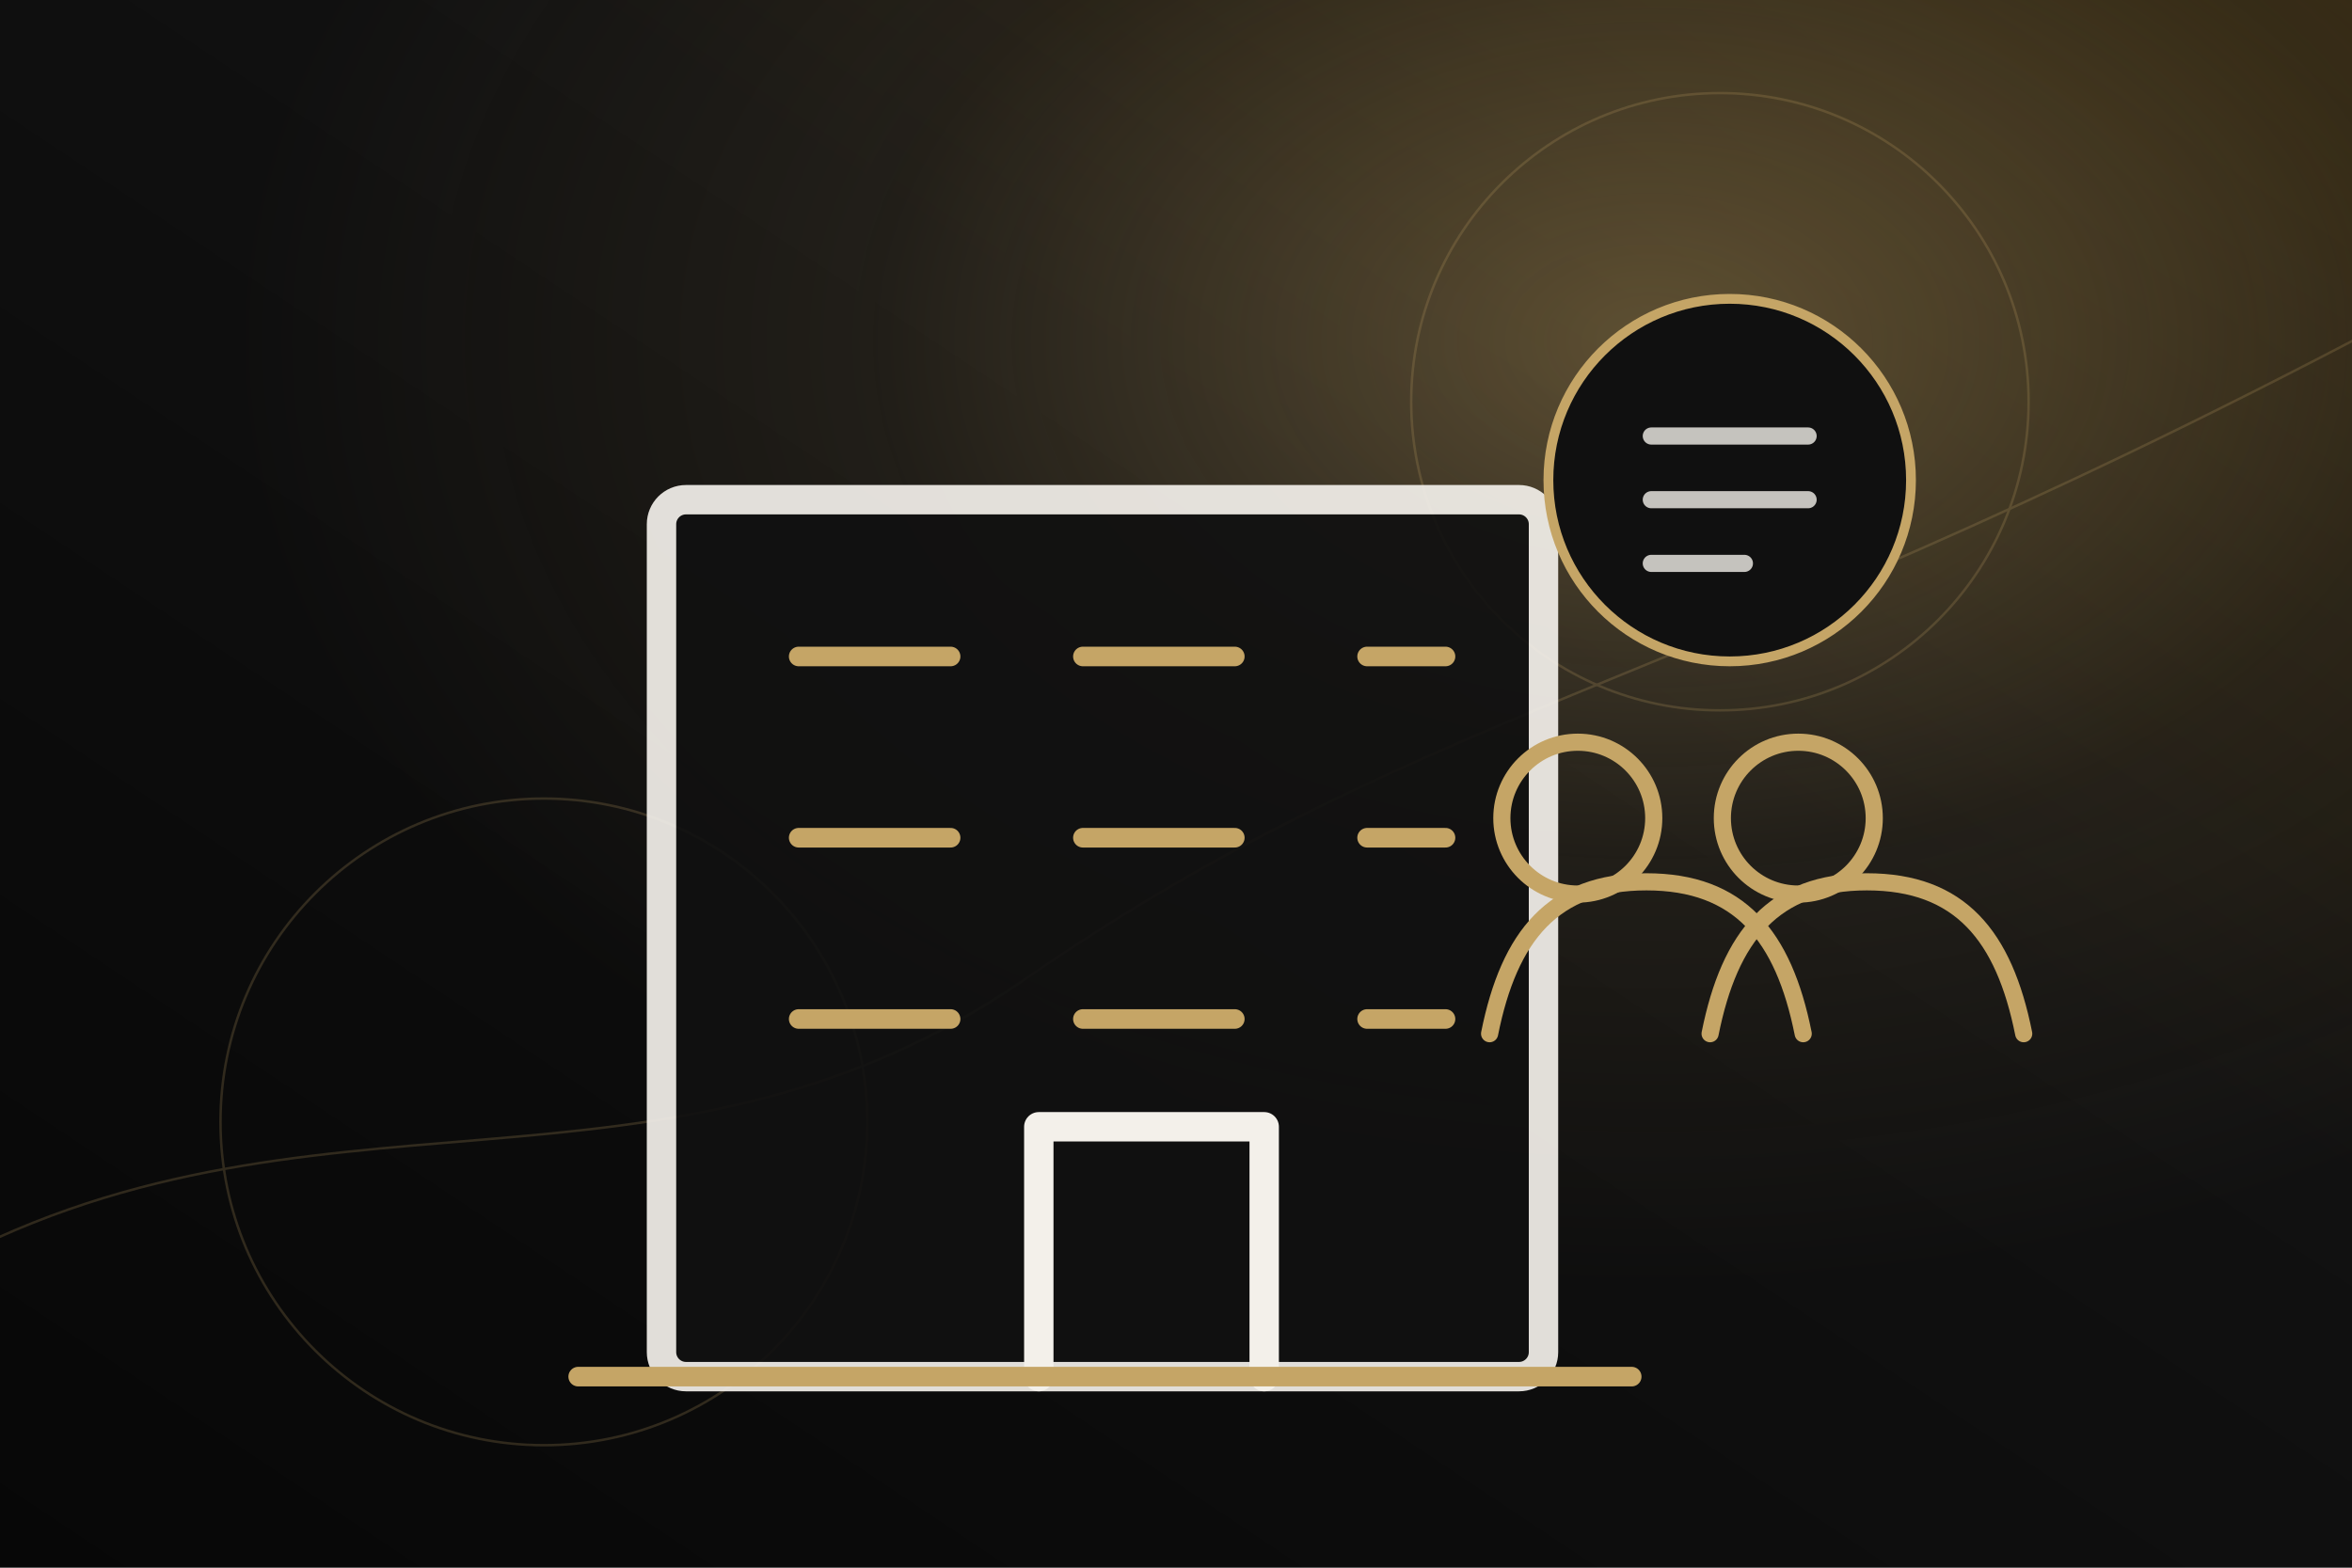
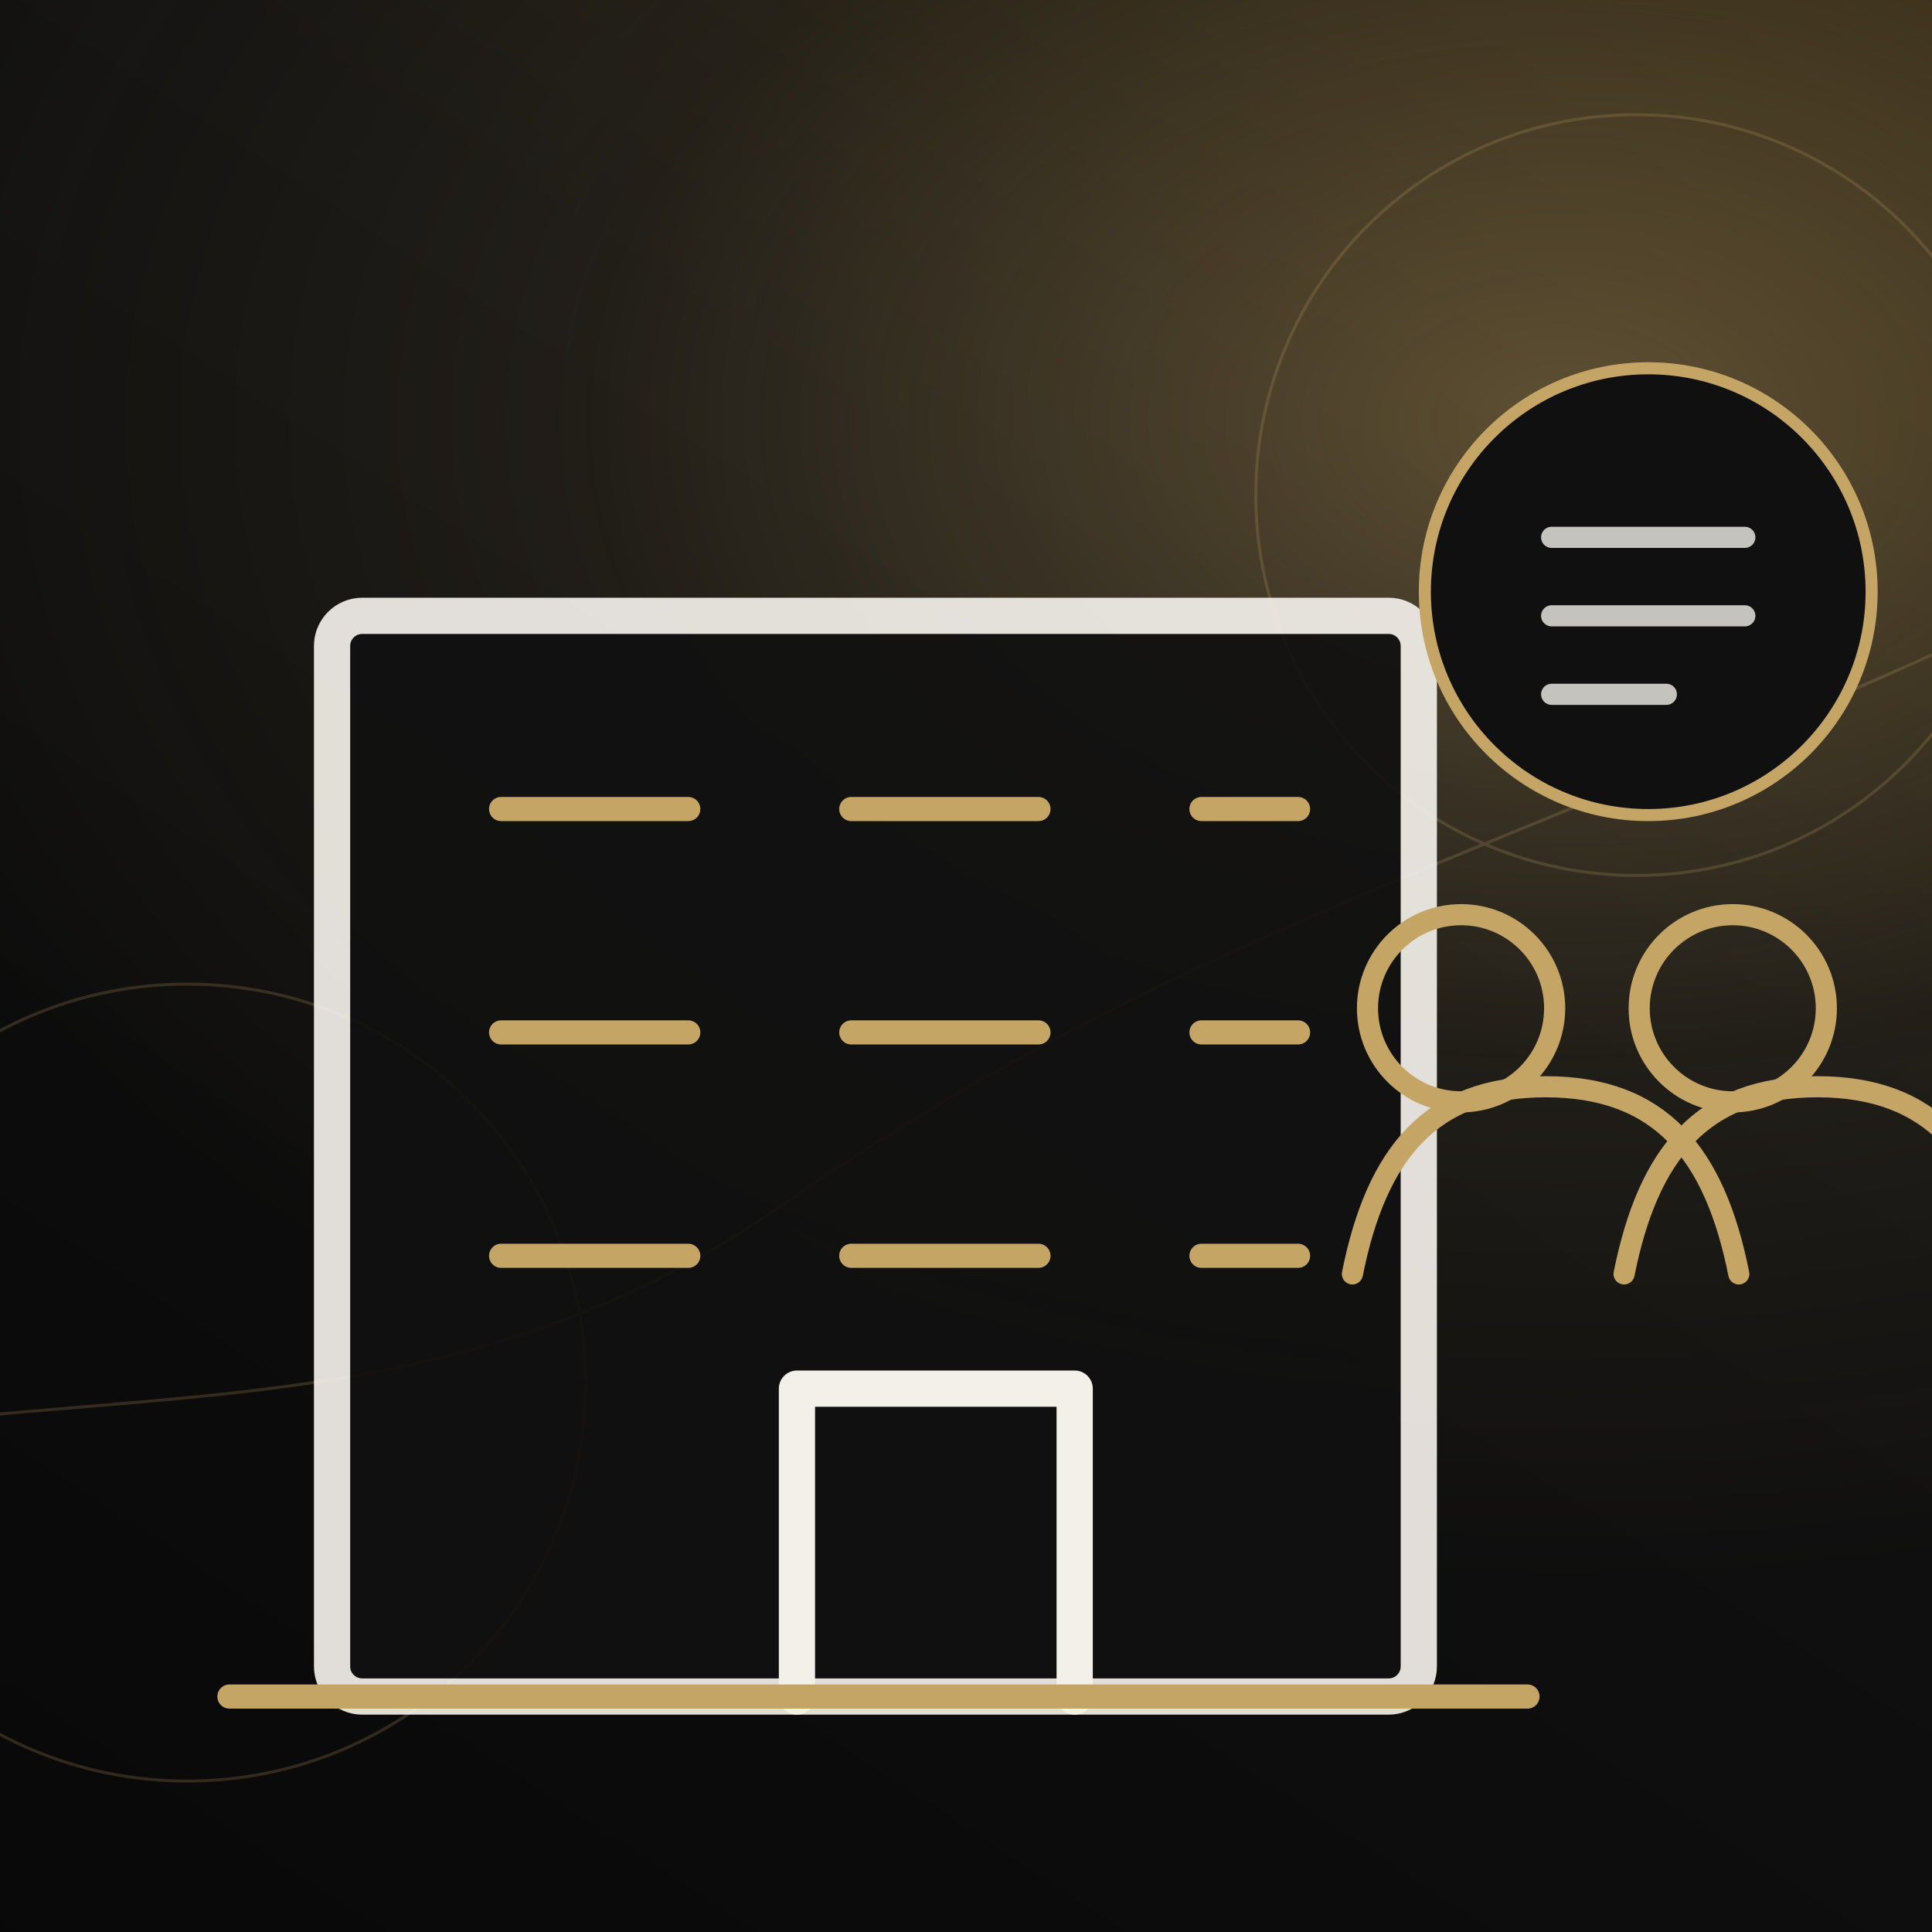
- <svg xmlns="http://www.w3.org/2000/svg" viewBox="0 0 960 640" role="img" aria-labelledby="title desc">
+ <svg xmlns="http://www.w3.org/2000/svg" viewBox="160 0 640 640" role="img" aria-labelledby="title desc">
  <defs>
    <linearGradient id="bg" x1="0" x2="1" y1="1" y2="0">
      <stop offset="0" stop-color="#070707" />
      <stop offset="0.62" stop-color="#111111" />
      <stop offset="1" stop-color="#2a210f" />
    </linearGradient>
    <radialGradient id="glow" cx="70%" cy="22%" r="60%">
      <stop offset="0" stop-color="#c5a566" stop-opacity="0.4" />
      <stop offset="0.55" stop-color="#c5a566" stop-opacity="0.09" />
      <stop offset="1" stop-color="#c5a566" stop-opacity="0" />
    </radialGradient>
  </defs>
  <rect width="960" height="640" fill="url(#bg)" />
  <rect width="960" height="640" fill="url(#glow)" />
  <g opacity="0.21" stroke="#c5a566" fill="none">
    <path d="M-30 520 C126 432 270 502 418 400 C586 284 696 282 1000 118" />
    <circle cx="702" cy="164" r="126" />
    <circle cx="222" cy="458" r="132" />
  </g>
  <g transform="translate(188 122)" fill="none" stroke-linecap="round" stroke-linejoin="round">
    <rect x="82" y="82" width="360" height="358" rx="10" fill="#101010" stroke="#f3f0ea" stroke-width="12" opacity="0.92" />
    <path d="M138 146h62M254 146h62M370 146h32M138 220h62M254 220h62M370 220h32M138 294h62M254 294h62M370 294h32" stroke="#c5a566" stroke-width="8" />
    <path d="M236 440V338h92v102" stroke="#f3f0ea" stroke-width="12" />
    <path d="M48 440h430" stroke="#c5a566" stroke-width="8" />
  </g>
  <g transform="translate(596 292)" stroke="#c5a566" stroke-width="7" fill="none" stroke-linecap="round" stroke-linejoin="round">
    <circle cx="48" cy="42" r="31" />
    <circle cx="138" cy="42" r="31" />
    <path d="M12 130c8-40 26-62 64-62s56 22 64 62" />
    <path d="M102 130c8-40 26-62 64-62s56 22 64 62" />
  </g>
  <g transform="translate(622 112)">
    <circle cx="84" cy="84" r="74" fill="#101010" stroke="#c5a566" stroke-width="4" />
    <path d="M52 92h64M52 66h64M52 118h38" stroke="#f3f0ea" stroke-width="7" stroke-linecap="round" opacity="0.8" />
  </g>
</svg>
